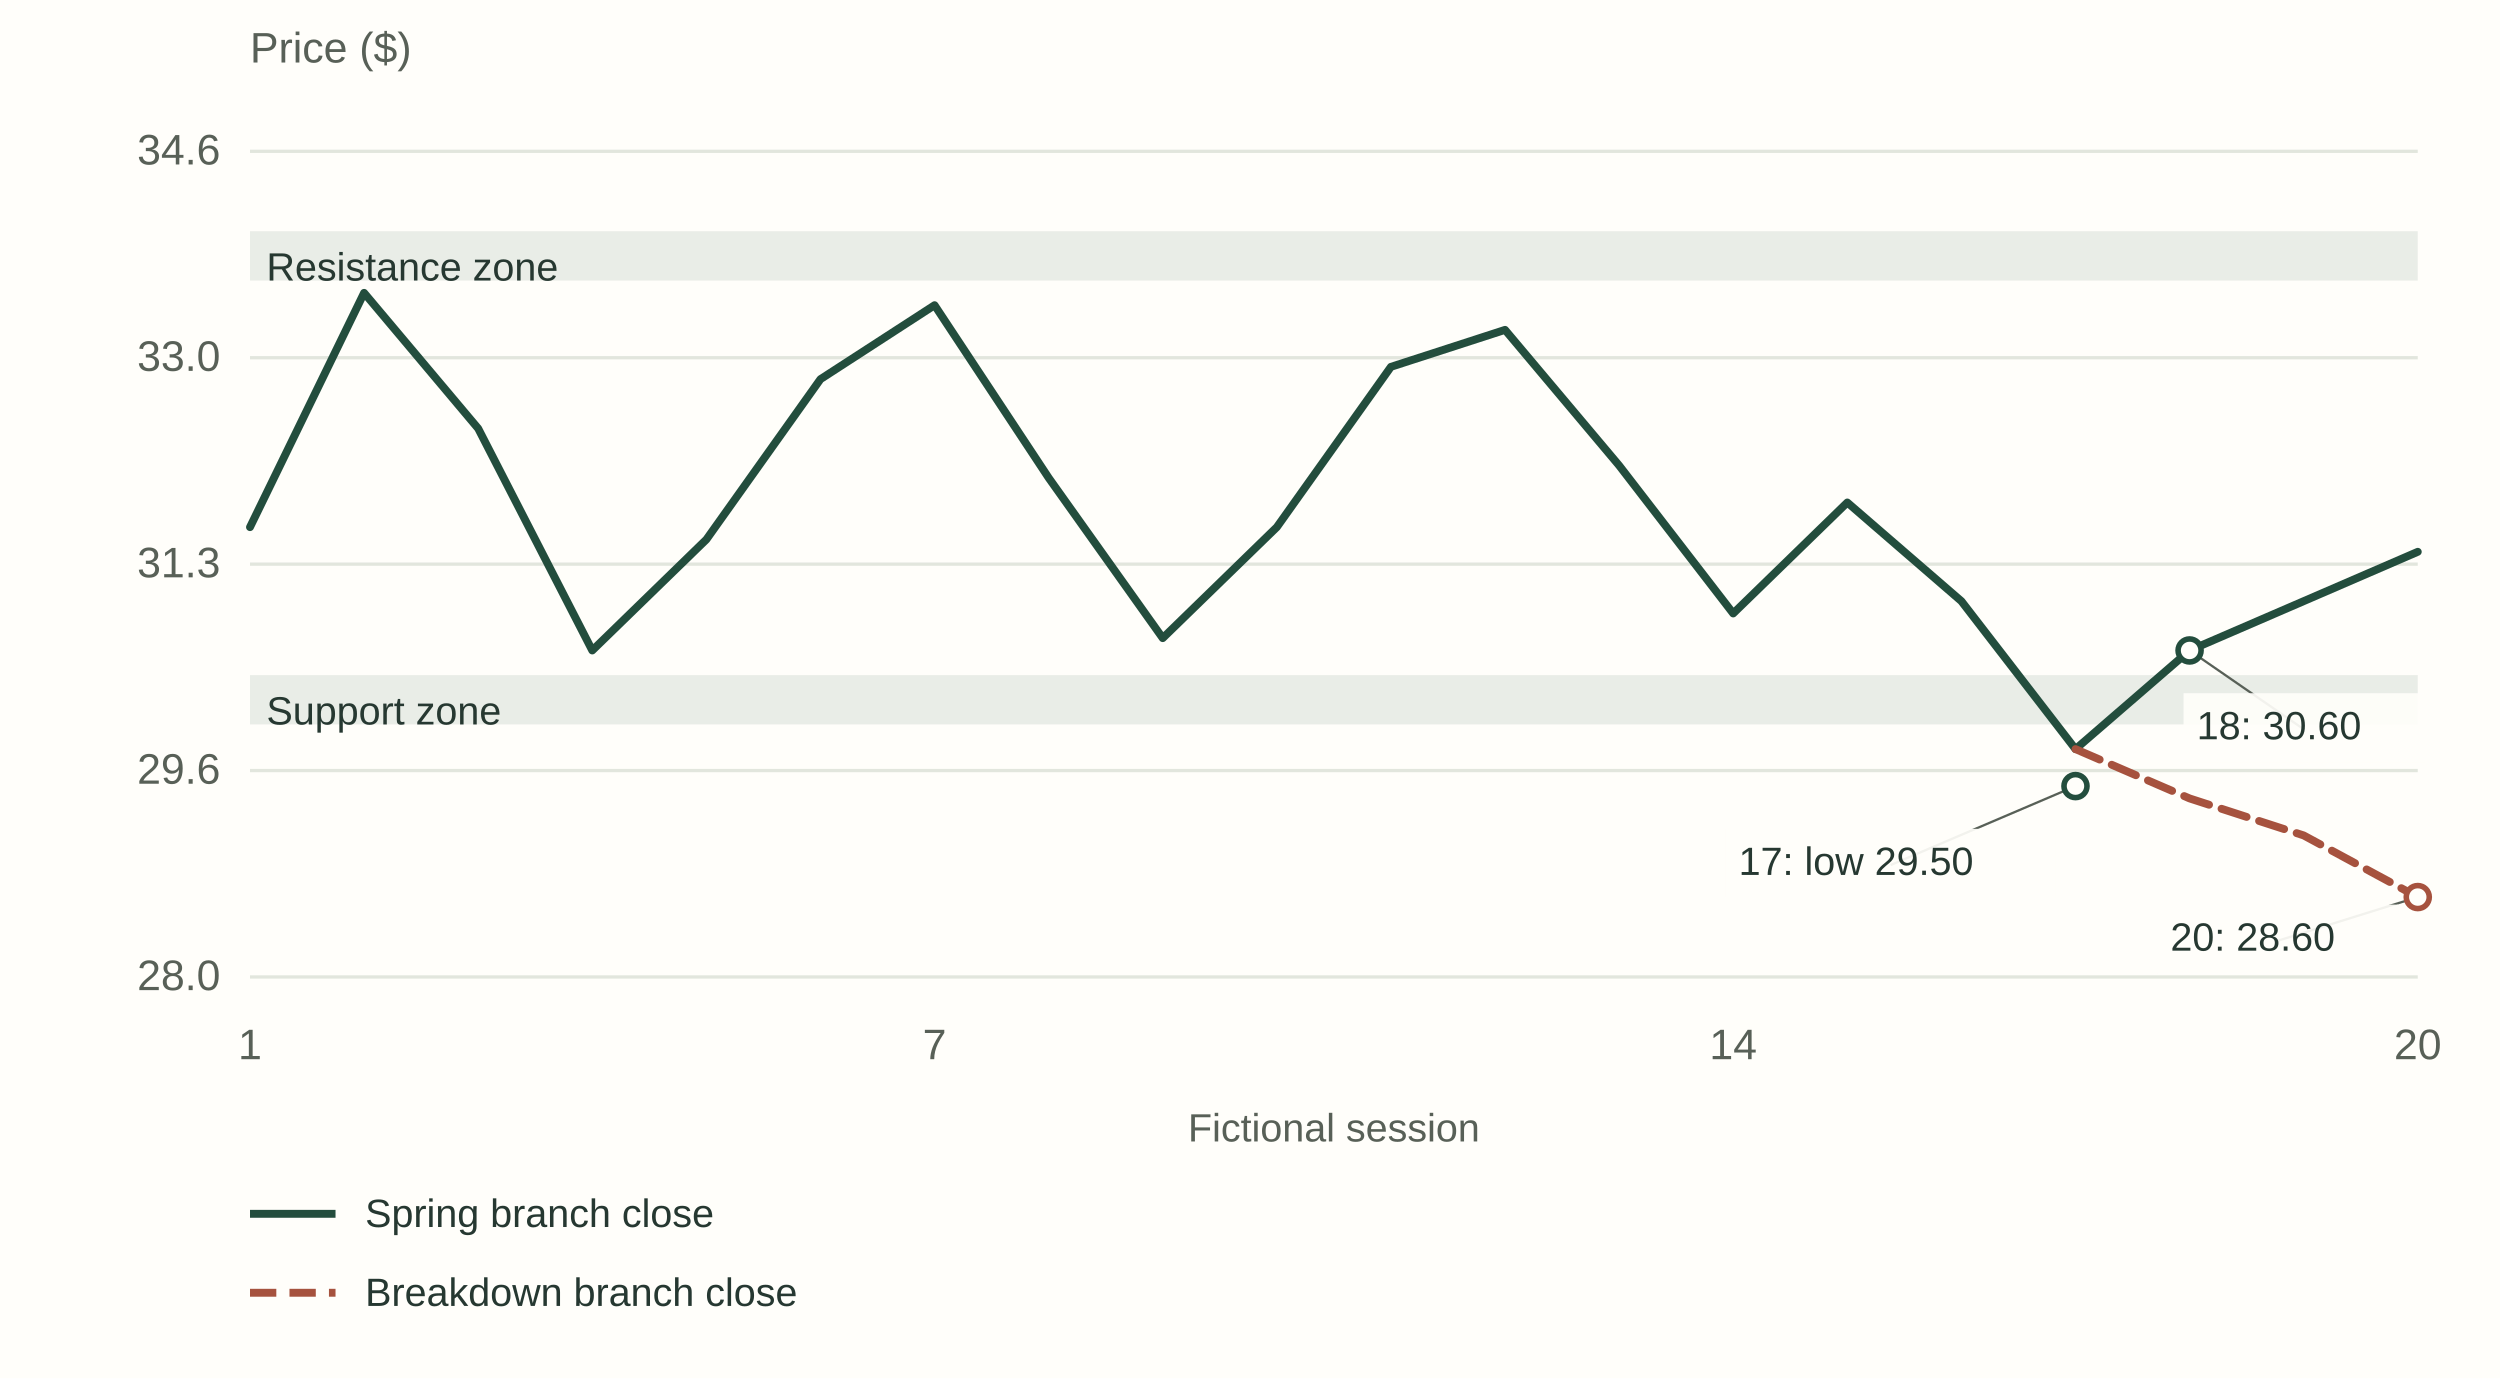
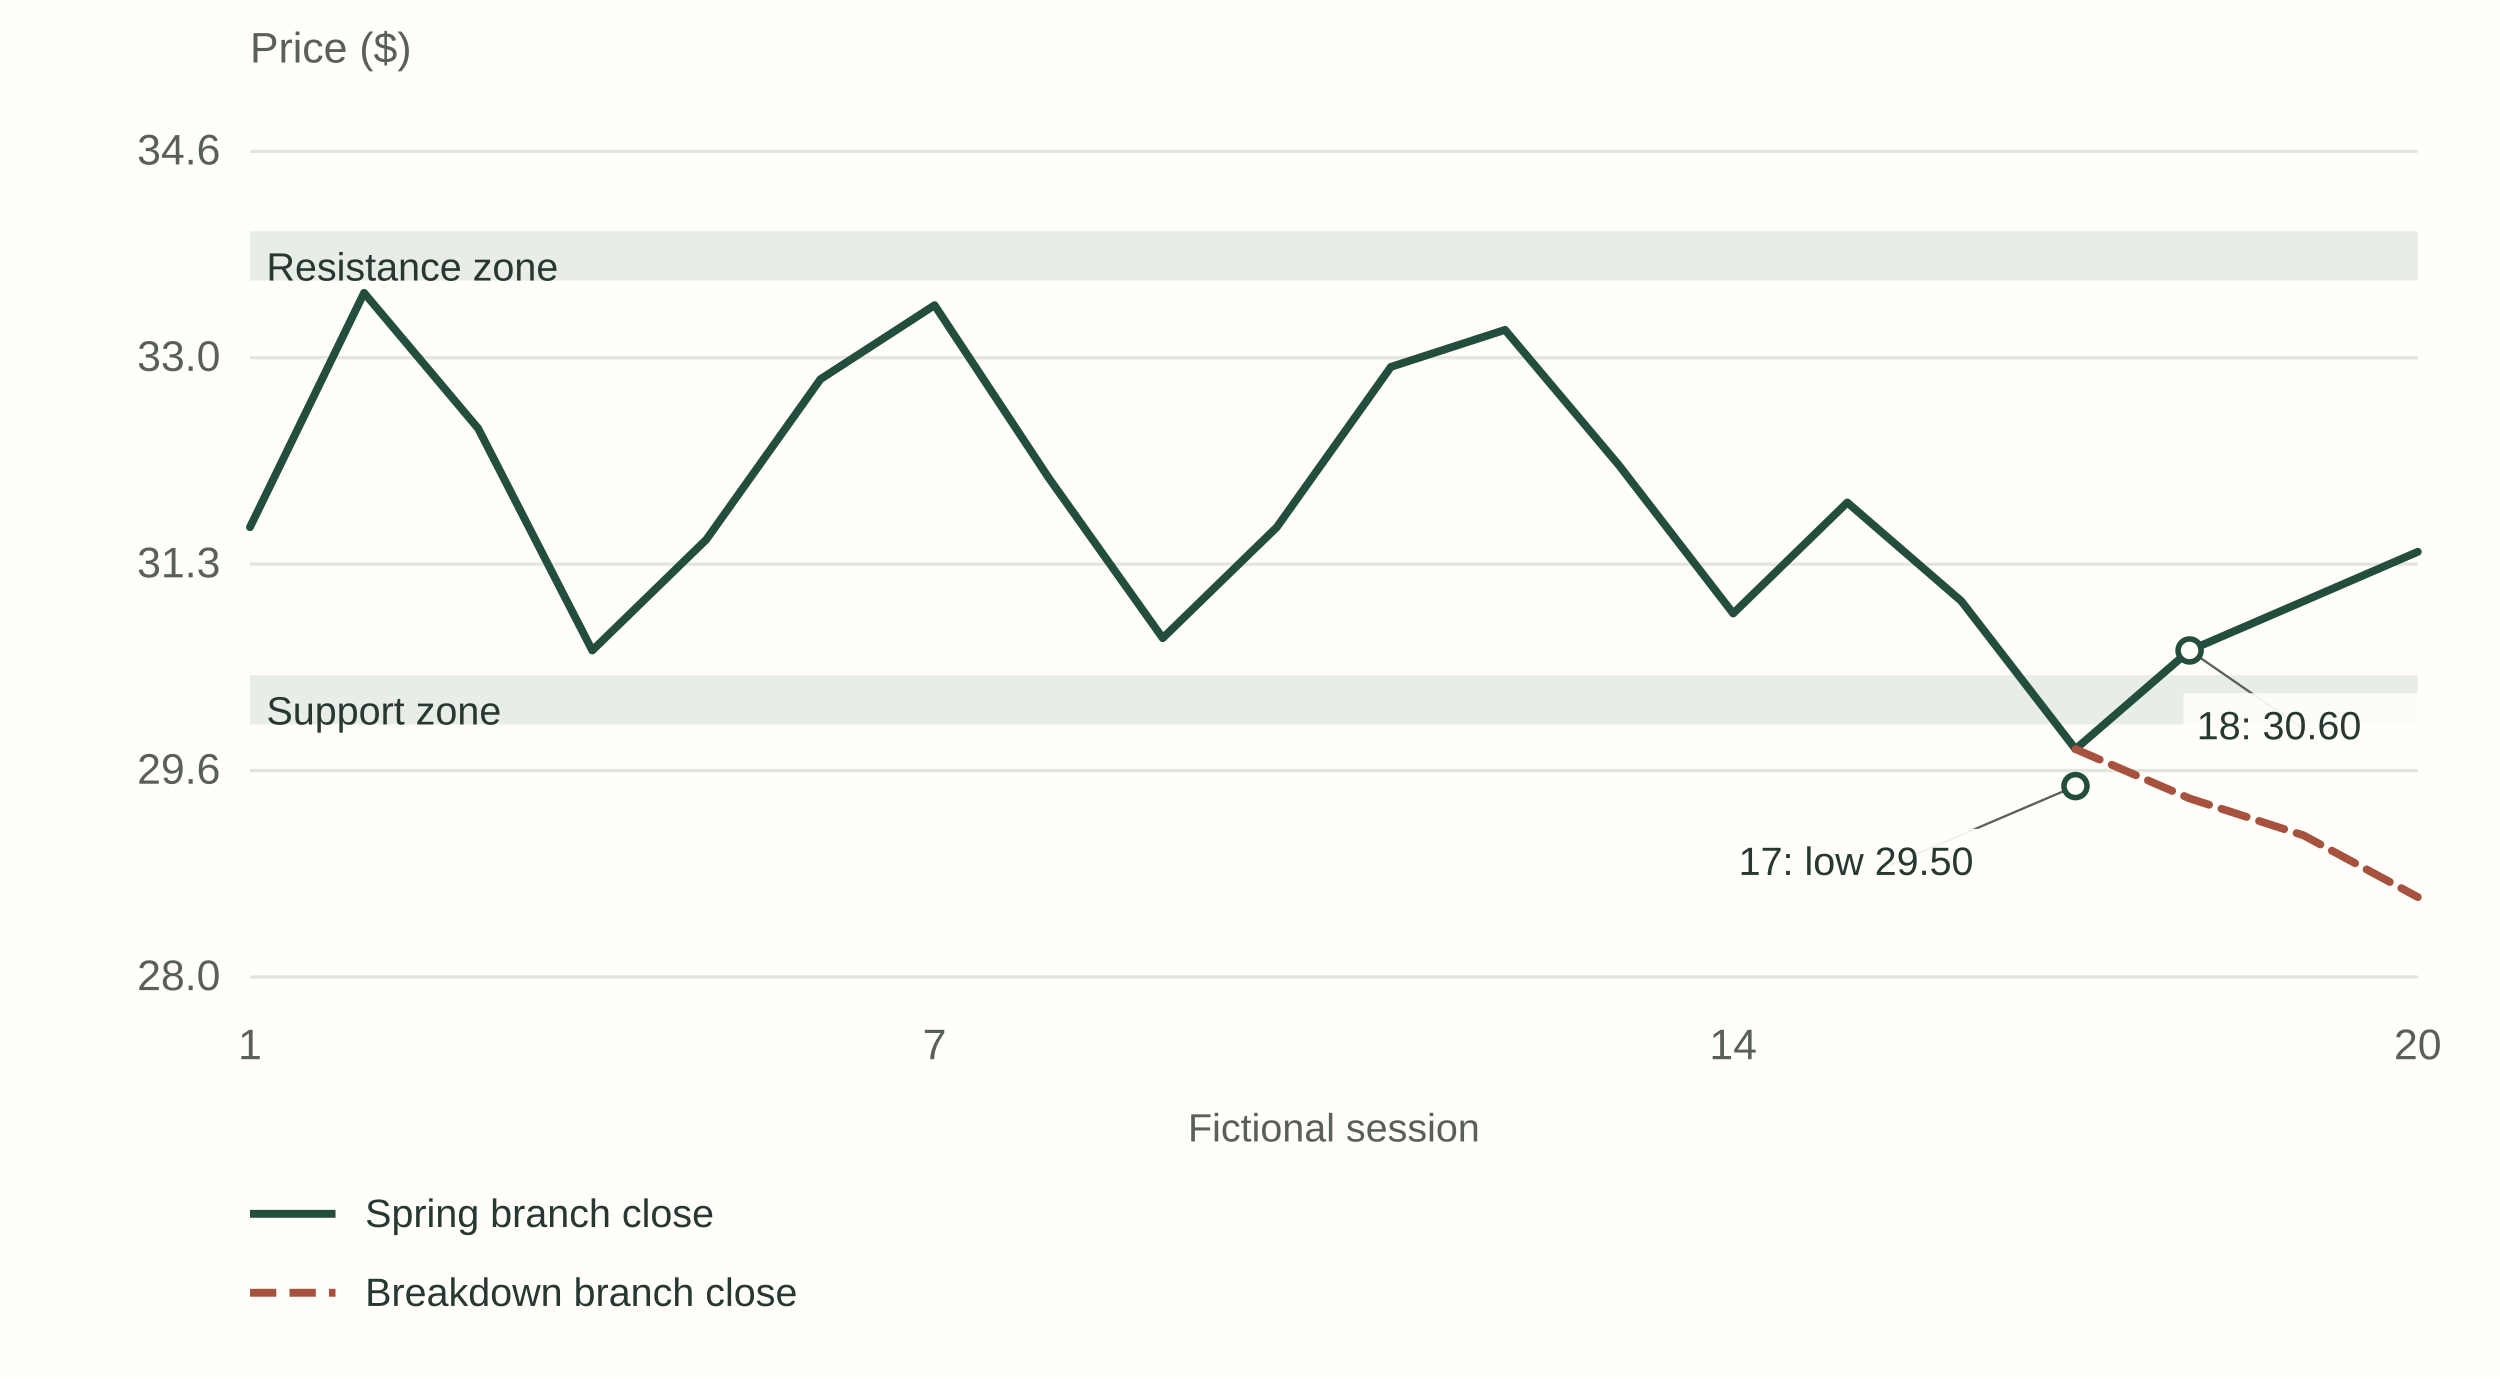
<svg xmlns="http://www.w3.org/2000/svg" viewBox="0 0 760 419" role="img" aria-label="A trading range with a spring branch and a breakdown branch">
  <style>.af-text{font-family:Arial,sans-serif;fill:#263831}</style>
  <rect width="760" height="419" fill="#fffefa" />
  <text class="af-text" x="76" y="19" text-anchor="start" style="font-size:13px;font-weight:400;fill:#586057;">Price ($)</text>
  <line x1="76" y1="297" x2="735" y2="297" stroke="#e2e6dd" />
  <text class="af-text" x="67" y="301" text-anchor="end" style="font-size:13px;font-weight:400;fill:#586057;">28.0</text>
  <line x1="76" y1="234.25" x2="735" y2="234.25" stroke="#e2e6dd" />
  <text class="af-text" x="67" y="238.25" text-anchor="end" style="font-size:13px;font-weight:400;fill:#586057;">29.6</text>
  <line x1="76" y1="171.5" x2="735" y2="171.5" stroke="#e2e6dd" />
  <text class="af-text" x="67" y="175.5" text-anchor="end" style="font-size:13px;font-weight:400;fill:#586057;">31.3</text>
  <line x1="76" y1="108.75" x2="735" y2="108.75" stroke="#e2e6dd" />
  <text class="af-text" x="67" y="112.75" text-anchor="end" style="font-size:13px;font-weight:400;fill:#586057;">33.0</text>
  <line x1="76" y1="46" x2="735" y2="46" stroke="#e2e6dd" />
  <text class="af-text" x="67" y="50" text-anchor="end" style="font-size:13px;font-weight:400;fill:#586057;">34.6</text>
  <text class="af-text" x="76" y="322" text-anchor="middle" style="font-size:13px;font-weight:400;fill:#586057;">1</text>
  <text class="af-text" x="284.105" y="322" text-anchor="middle" style="font-size:13px;font-weight:400;fill:#586057;">7</text>
  <text class="af-text" x="526.895" y="322" text-anchor="middle" style="font-size:13px;font-weight:400;fill:#586057;">14</text>
  <text class="af-text" x="735" y="322" text-anchor="middle" style="font-size:13px;font-weight:400;fill:#586057;">20</text>
  <text class="af-text" x="405.5" y="347" text-anchor="middle" style="font-size:12px;font-weight:400;fill:#586057;">Fictional session</text>
  <rect x="76" y="70.29" width="659" height="14.994" fill="#234d3d" opacity=".10" />
  <text class="af-text" x="81" y="85.29" text-anchor="start" style="font-size:12px;font-weight:400;fill:#263831;">Resistance zone</text>
  <rect x="76" y="205.237" width="659" height="14.994" fill="#234d3d" opacity=".10" />
  <text class="af-text" x="81" y="220.237" text-anchor="start" style="font-size:12px;font-weight:400;fill:#263831;">Support zone</text>
  <path data-series="0" d="M76.00,160.25 L110.68,89.03 L145.37,130.27 L180.05,197.74 L214.74,164.00 L249.42,115.27 L284.11,92.78 L318.79,145.26 L353.47,193.99 L388.16,160.25 L422.84,111.52 L457.53,100.28 L492.21,141.51 L526.89,186.49 L561.58,152.76 L596.26,182.75 L630.95,227.73 L665.63,197.74 L700.32,182.75 L735.00,167.75 " fill="none" stroke="#234d3d" stroke-width="2.4" stroke-linecap="round" stroke-linejoin="round" />
  <path data-series="1" d="M630.95,227.73 L665.63,242.72 L700.32,253.97 L735.00,272.71 " fill="none" stroke="#a6523e" stroke-width="2.4" stroke-linecap="round" stroke-linejoin="round" stroke-dasharray="8 4" />
  <line x1="630.947" y1="238.973" x2="574.747" y2="262.973" stroke="#586057" stroke-width=".7" />
  <circle data-annotation-series="0" data-value="29.5" cx="630.947" cy="238.973" r="3.5" fill="#fffefa" stroke="#234d3d" stroke-width="1.7" />
  <rect x="524.547" y="251.973" width="100.4" height="21" fill="#fffefa" opacity=".92" />
  <text class="af-text" x="528.547" y="265.973" text-anchor="start" style="font-size:12px;font-weight:400;fill:#263831;">17: low 29.50</text>
  <line x1="665.632" y1="197.74" x2="700.4" y2="221.74" stroke="#586057" stroke-width=".7" />
  <circle data-annotation-series="0" data-value="30.6" cx="665.632" cy="197.74" r="3.5" fill="#fffefa" stroke="#234d3d" stroke-width="1.7" />
  <rect x="663.8" y="210.74" width="73.2" height="21" fill="#fffefa" opacity=".92" />
  <text class="af-text" x="667.8" y="224.74" text-anchor="start" style="font-size:12px;font-weight:400;fill:#263831;">18: 30.60</text>
-   <line x1="735" y1="272.71" x2="692.4" y2="286" stroke="#586057" stroke-width=".7" />
-   <circle data-annotation-series="1" data-value="28.6" cx="735" cy="272.71" r="3.5" fill="#fffefa" stroke="#a6523e" stroke-width="1.7" />
-   <rect x="655.8" y="275" width="73.2" height="21" fill="#fffefa" opacity=".92" />
-   <text class="af-text" x="659.8" y="289" text-anchor="start" style="font-size:12px;font-weight:400;fill:#263831;">20: 28.60</text>
  <line x1="76" x2="102" y1="369" y2="369" stroke="#234d3d" stroke-width="2.4" />
  <text class="af-text" x="111" y="373" text-anchor="start" style="font-size:12px;font-weight:400;fill:#263831;">Spring branch close</text>
  <line x1="76" x2="102" y1="393" y2="393" stroke="#a6523e" stroke-width="2.4" stroke-dasharray="8 4" />
  <text class="af-text" x="111" y="397" text-anchor="start" style="font-size:12px;font-weight:400;fill:#263831;">Breakdown branch close</text>
</svg>
